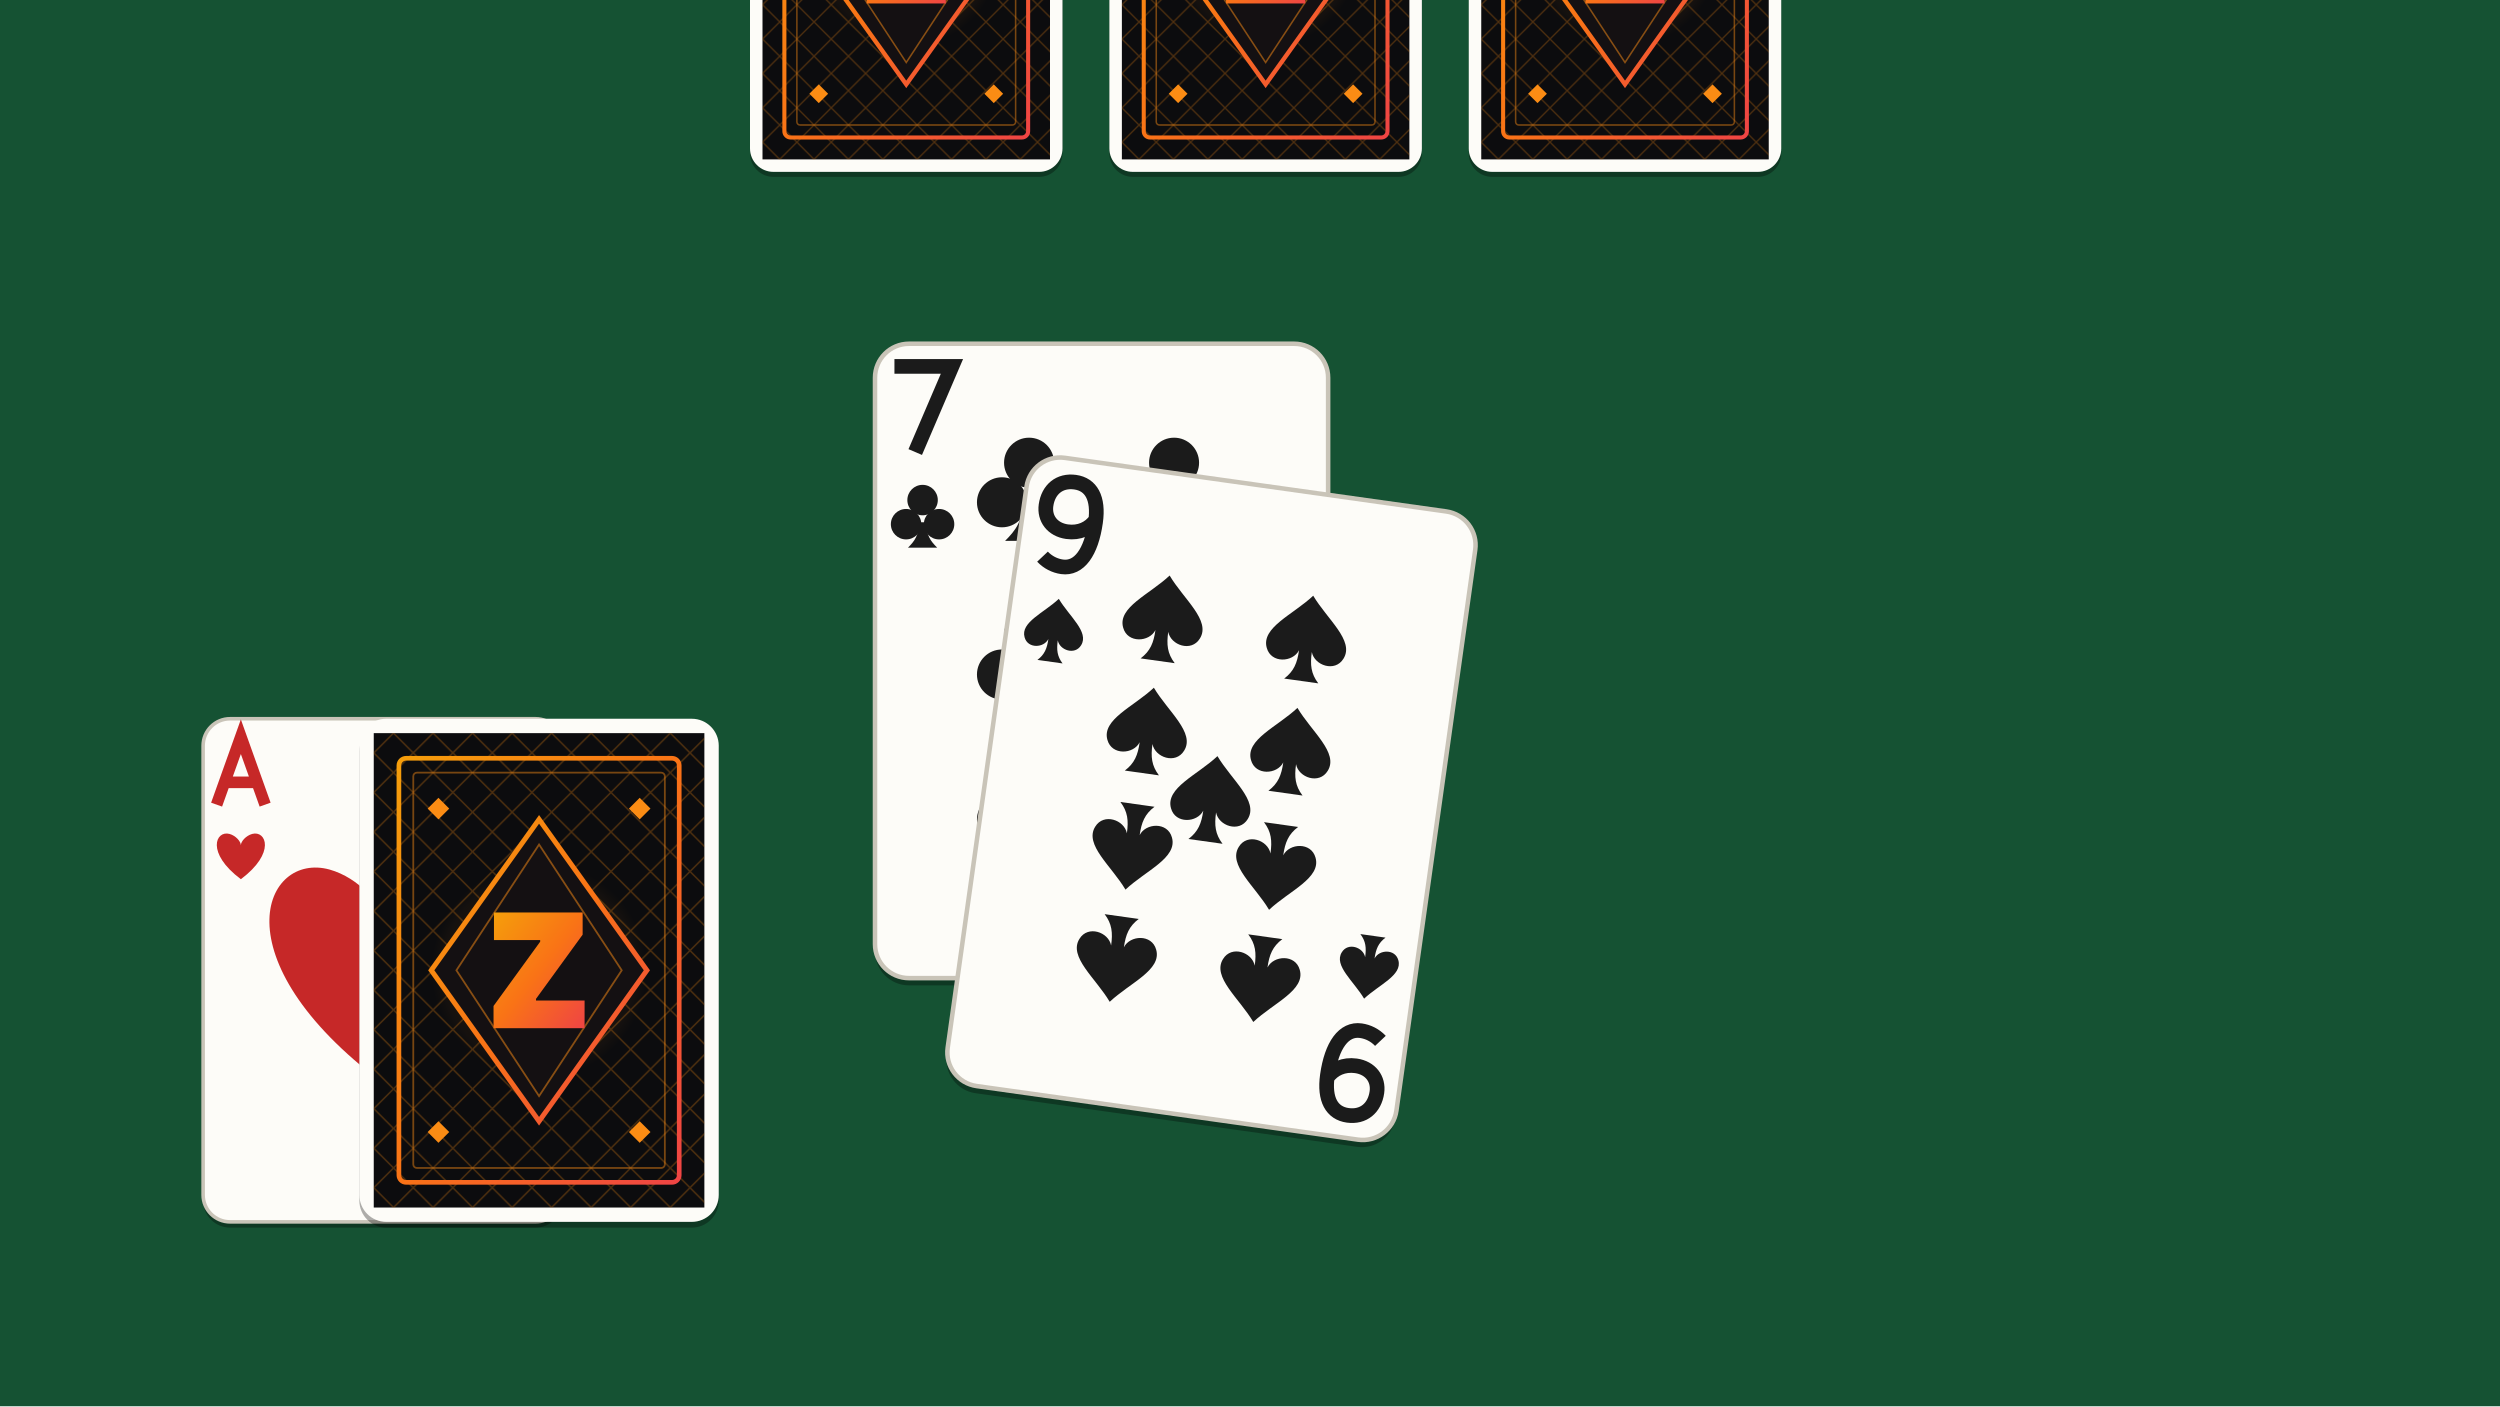
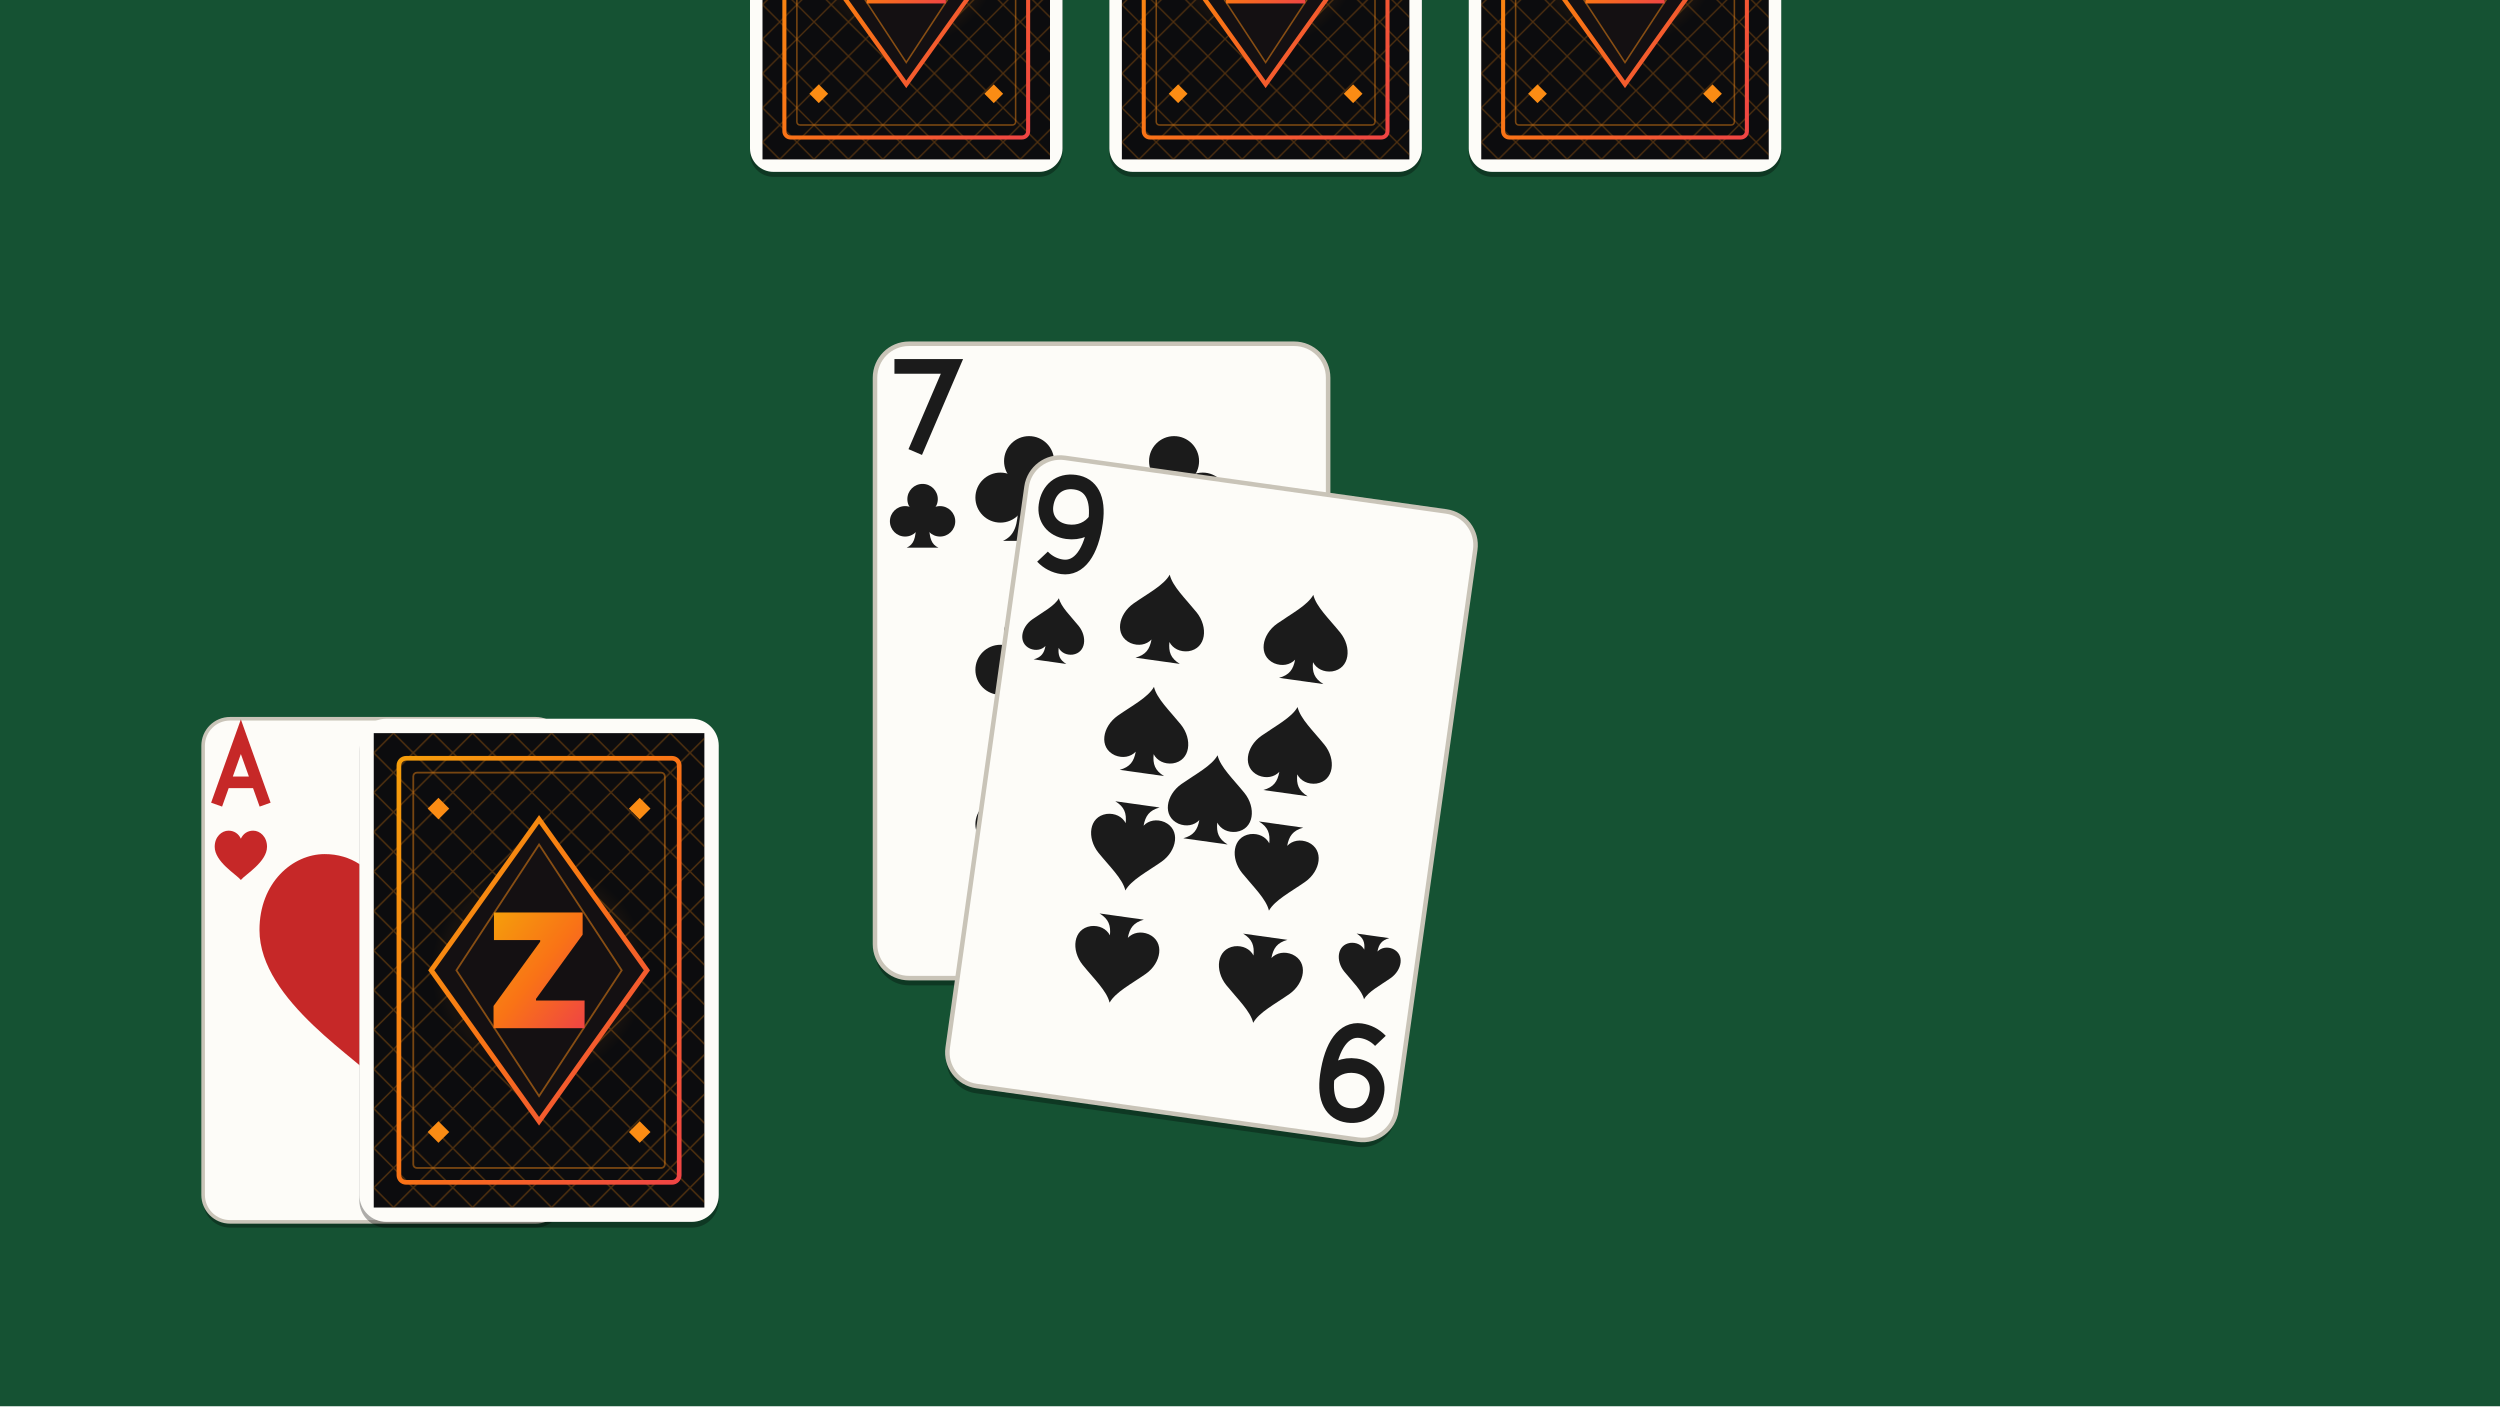
<svg xmlns="http://www.w3.org/2000/svg" width="320" height="180" viewBox="0 0 320 180">
  <defs>
    <clipPath id="zs-card">
      <rect width="100" height="140" rx="7.5" />
    </clipPath>
    <pattern id="zc-p-zimi" width="11" height="11" patternUnits="userSpaceOnUse">
      <path d="M5.5 0 11 5.5 5.5 11 0 5.5z" fill="none" stroke="#fb8c14" stroke-width=".45" opacity=".26" />
    </pattern>
    <linearGradient id="zc-g-mark" x1="0" y1="0" x2="1" y2="1">
      <stop offset="0" stop-color="#f59e0b" />
      <stop offset=".5" stop-color="#f97316" />
      <stop offset="1" stop-color="#ef4444" />
    </linearGradient>
    <radialGradient id="zc-g-glow">
      <stop offset="0" stop-color="#fb8c14" stop-opacity=".34" />
      <stop offset="1" stop-color="#fb8c14" stop-opacity="0" />
    </radialGradient>
    <symbol id="zc-s-0" overflow="visible">
-       <circle cy="-5" r="4.8" />
-       <circle cx="-5.2" cy="2.6" r="4.8" />
-       <circle cx="5.2" cy="2.6" r="4.8" />
-       <path d="M-1.3 2C-1 6-2.6 8-4.6 10h9.2C2.6 8 1 6 1.3 2z" />
+       <circle cy="-5.3" r="4.8" />
+       <circle cx="-5.5" cy="1.7" r="4.8" />
+       <circle cx="5.5" cy="1.7" r="4.8" />
+       <circle cy="0.4" r="3.4" />
+       <path d="M-2.1 3C-2.1 7-2.8 9-5 10H5C2.8 9 2.1 7 2.1 3Z" />
    </symbol>
    <symbol id="zc-s-3" overflow="visible">
-       <path d="M0-10C-4-5-11-1-9 3.5-7.5 7-2.5 6-1.5 3-1.5 6-2 8-4 10h8C2 8 1.5 6 1.5 3 2.5 6 7.5 7 9 3.5 11-1 4-5 0-10z" />
+       <path d="M0-10.2C1-7.6 4.4-5.2 7.4-2.4 10.6 .6 10.8 5.6 6.8 6.8 4.9 7.3 3.1 6.7 2.1 5.3 2.2 7.6 2.9 9 5.2 10H-5.2C-2.9 9-2.2 7.6-2.1 5.3-3.1 6.7-4.9 7.3-6.8 6.8-10.8 5.6-10.6 .6-7.4-2.4-4.4-5.2-1 -7.6 0-10.2Z" />
    </symbol>
    <symbol id="zc-s-2" overflow="visible">
-       <path d="M0 9.5C-14-1-10-10-4.5-8.5-2-7.8 0-5.5 0-4 0-5.5 2-7.8 4.5-8.5 10-10 14-1 0 9.5z" />
+       <path d="M0 9.8C-1.8 7.6-10.4 2.6-10.4-3.4-10.4-7.4-7.6-9.8-4.9-9.8-2.7-9.8-.9-8.6 0-6.6 .9-8.6 2.7-9.8 4.9-9.8 7.6-9.8 10.4-7.4 10.4-3.4 10.4 2.6 1.8 7.6 0 9.8Z" />
    </symbol>
  </defs>
  <rect width="320" height="180" fill="#155233" />
  <g transform="translate(96 -34) scale(0.4)">
    <rect y="1.6" width="100" height="140" rx="7.5" fill="rgba(0,0,0,0.32)" />
    <g clip-path="url(#zs-card)">
      <svg width="100" height="140" viewBox="0 0 100 140" preserveAspectRatio="xMidYMid slice" aria-hidden="true">
        <rect width="100" height="140" fill="#fdfcf8" />
        <svg x="4" y="4" width="92" height="132" viewBox="0 0 92 132" overflow="hidden">
          <rect width="92" height="132" fill="#0c0c0e" />
          <rect width="92" height="132" fill="url(#zc-p-zimi)" />
          <rect x="7" y="7" width="78" height="118" rx="2" fill="none" stroke="url(#zc-g-mark)" stroke-width="1.3" />
          <rect x="11" y="11" width="70" height="110" rx="1" fill="none" stroke="#fb8c14" stroke-width=".5" opacity=".45" />
          <circle cx="46" cy="66" r="30" fill="url(#zc-g-glow)" />
          <path d="M46 24 76 66 46 108 16 66z" fill="#141012" stroke="url(#zc-g-mark)" stroke-width="1.4" />
          <path d="M46 31 69 66 46 101 23 66z" fill="none" stroke="#fb8c14" stroke-width=".5" opacity=".5" />
          <path transform="translate(46 66) scale(2.16456)" d="M-5.852 7.438L5.852 7.438L5.852 3.885L-0.392 3.885L-0.392 3.667L5.602 -4.583L5.602 -7.438L-5.798 -7.438L-5.798 -3.885L0.142 -3.885L0.142 -3.678L-5.852 4.583Z" fill="url(#zc-g-mark)" />
          <g fill="#fb8c14">
            <path d="M18 18l3 3-3 3-3-3zM74 18l3 3-3 3-3-3zM18 108l3 3-3 3-3-3zM74 108l3 3-3 3-3-3z" />
          </g>
        </svg>
      </svg>
    </g>
  </g>
  <g transform="translate(142 -34) scale(0.4)">
    <rect y="1.6" width="100" height="140" rx="7.5" fill="rgba(0,0,0,0.32)" />
    <g clip-path="url(#zs-card)">
      <svg width="100" height="140" viewBox="0 0 100 140" preserveAspectRatio="xMidYMid slice" aria-hidden="true">
        <rect width="100" height="140" fill="#fdfcf8" />
        <svg x="4" y="4" width="92" height="132" viewBox="0 0 92 132" overflow="hidden">
          <rect width="92" height="132" fill="#0c0c0e" />
          <rect width="92" height="132" fill="url(#zc-p-zimi)" />
          <rect x="7" y="7" width="78" height="118" rx="2" fill="none" stroke="url(#zc-g-mark)" stroke-width="1.3" />
          <rect x="11" y="11" width="70" height="110" rx="1" fill="none" stroke="#fb8c14" stroke-width=".5" opacity=".45" />
          <circle cx="46" cy="66" r="30" fill="url(#zc-g-glow)" />
          <path d="M46 24 76 66 46 108 16 66z" fill="#141012" stroke="url(#zc-g-mark)" stroke-width="1.4" />
          <path d="M46 31 69 66 46 101 23 66z" fill="none" stroke="#fb8c14" stroke-width=".5" opacity=".5" />
          <path transform="translate(46 66) scale(2.16456)" d="M-5.852 7.438L5.852 7.438L5.852 3.885L-0.392 3.885L-0.392 3.667L5.602 -4.583L5.602 -7.438L-5.798 -7.438L-5.798 -3.885L0.142 -3.885L0.142 -3.678L-5.852 4.583Z" fill="url(#zc-g-mark)" />
          <g fill="#fb8c14">
            <path d="M18 18l3 3-3 3-3-3zM74 18l3 3-3 3-3-3zM18 108l3 3-3 3-3-3zM74 108l3 3-3 3-3-3z" />
          </g>
        </svg>
      </svg>
    </g>
  </g>
  <g transform="translate(188 -34) scale(0.4)">
    <rect y="1.6" width="100" height="140" rx="7.5" fill="rgba(0,0,0,0.32)" />
    <g clip-path="url(#zs-card)">
      <svg width="100" height="140" viewBox="0 0 100 140" preserveAspectRatio="xMidYMid slice" aria-hidden="true">
        <rect width="100" height="140" fill="#fdfcf8" />
        <svg x="4" y="4" width="92" height="132" viewBox="0 0 92 132" overflow="hidden">
          <rect width="92" height="132" fill="#0c0c0e" />
          <rect width="92" height="132" fill="url(#zc-p-zimi)" />
          <rect x="7" y="7" width="78" height="118" rx="2" fill="none" stroke="url(#zc-g-mark)" stroke-width="1.3" />
          <rect x="11" y="11" width="70" height="110" rx="1" fill="none" stroke="#fb8c14" stroke-width=".5" opacity=".45" />
          <circle cx="46" cy="66" r="30" fill="url(#zc-g-glow)" />
          <path d="M46 24 76 66 46 108 16 66z" fill="#141012" stroke="url(#zc-g-mark)" stroke-width="1.4" />
          <path d="M46 31 69 66 46 101 23 66z" fill="none" stroke="#fb8c14" stroke-width=".5" opacity=".5" />
          <path transform="translate(46 66) scale(2.16456)" d="M-5.852 7.438L5.852 7.438L5.852 3.885L-0.392 3.885L-0.392 3.667L5.602 -4.583L5.602 -7.438L-5.798 -7.438L-5.798 -3.885L0.142 -3.885L0.142 -3.678L-5.852 4.583Z" fill="url(#zc-g-mark)" />
          <g fill="#fb8c14">
            <path d="M18 18l3 3-3 3-3-3zM74 18l3 3-3 3-3-3zM18 108l3 3-3 3-3-3zM74 108l3 3-3 3-3-3z" />
          </g>
        </svg>
      </svg>
    </g>
  </g>
  <g transform="translate(112 44) scale(0.58)" style="color:#1b1b1b">
    <rect y="1.6" width="100" height="140" rx="7.5" fill="rgba(0,0,0,0.32)" />
    <rect width="100" height="140" rx="7.5" fill="#fdfcf8" stroke="#c9c4b8" />
    <svg width="100" height="140" viewBox="0 0 100 140" fill="currentColor" aria-hidden="true">
      <g class="zc-idx-std">
        <path transform="translate(3.75 5) scale(1.35)" d="M.4 0H9.8L3.8 14" fill="none" stroke="currentColor" stroke-width="2.4" stroke-linejoin="miter" stroke-miterlimit="6" />
        <g transform="translate(10.5 38) scale(0.7)">
          <use href="#zc-s-0" />
        </g>
      </g>
      <g class="zc-idx-std" transform="rotate(180 50 70)">
        <path transform="translate(3.75 5) scale(1.35)" d="M.4 0H9.8L3.8 14" fill="none" stroke="currentColor" stroke-width="2.4" stroke-linejoin="miter" stroke-miterlimit="6" />
        <g transform="translate(10.5 38) scale(0.7)">
          <use href="#zc-s-0" />
        </g>
      </g>
      <g class="zc-idx-row" display="none">
        <path transform="translate(4 5) scale(2.1)" d="M.4 0H9.8L3.8 14" fill="none" stroke="currentColor" stroke-width="2.4" stroke-linejoin="miter" stroke-miterlimit="6" />
        <g transform="translate(60 21) scale(1.25)">
          <use href="#zc-s-0" />
        </g>
      </g>
      <g class="zc-big">
        <g transform="translate(34 32) scale(1.15)">
          <use href="#zc-s-0" />
        </g>
        <g transform="translate(66 32) scale(1.15)">
          <use href="#zc-s-0" />
        </g>
        <g transform="translate(34 70) scale(1.15)">
          <use href="#zc-s-0" />
        </g>
        <g transform="translate(66 70) scale(1.15)">
          <use href="#zc-s-0" />
        </g>
        <g transform="translate(34 108) rotate(180) scale(1.15)">
          <use href="#zc-s-0" />
        </g>
        <g transform="translate(66 108) rotate(180) scale(1.15)">
          <use href="#zc-s-0" />
        </g>
        <g transform="translate(50 51) scale(1.15)">
          <use href="#zc-s-0" />
        </g>
      </g>
      <g class="zc-small" display="none">
        <g transform="translate(50 92) scale(3.1)">
          <use href="#zc-s-0" />
        </g>
      </g>
    </svg>
  </g>
  <g transform="translate(132 58) rotate(8) scale(0.58)" style="color:#1b1b1b">
    <rect y="1.6" width="100" height="140" rx="7.5" fill="rgba(0,0,0,0.32)" />
    <rect width="100" height="140" rx="7.5" fill="#fdfcf8" stroke="#c9c4b8" />
    <svg width="100" height="140" viewBox="0 0 100 140" fill="currentColor" aria-hidden="true">
      <g class="zc-idx-std">
        <path transform="translate(3.75 5) rotate(180 6.75 9.45) scale(1.35)" d="M8.6 1.2C7.6.4 6.4 0 5.2 0 2.4 0 .8 3 .8 8 .8 12 2.4 14 5 14 7.6 14 9.2 12.2 9.2 9.6 9.2 7.4 7.6 5.8 5.2 5.8 3.2 5.8 1.6 6.8.8 8.4" fill="none" stroke="currentColor" stroke-width="2.4" stroke-linejoin="miter" stroke-miterlimit="6" />
        <g transform="translate(10.5 38) scale(0.7)">
          <use href="#zc-s-3" />
        </g>
      </g>
      <g class="zc-idx-std" transform="rotate(180 50 70)">
        <path transform="translate(3.75 5) rotate(180 6.75 9.45) scale(1.35)" d="M8.6 1.2C7.6.4 6.4 0 5.2 0 2.4 0 .8 3 .8 8 .8 12 2.4 14 5 14 7.6 14 9.2 12.2 9.2 9.6 9.2 7.4 7.6 5.8 5.2 5.8 3.2 5.8 1.6 6.8.8 8.4" fill="none" stroke="currentColor" stroke-width="2.4" stroke-linejoin="miter" stroke-miterlimit="6" />
        <g transform="translate(10.5 38) scale(0.7)">
          <use href="#zc-s-3" />
        </g>
      </g>
      <g class="zc-idx-row" display="none">
        <path transform="translate(4 5) rotate(180 10.5 14.7) scale(2.1)" d="M8.6 1.2C7.6.4 6.4 0 5.2 0 2.4 0 .8 3 .8 8 .8 12 2.4 14 5 14 7.6 14 9.2 12.2 9.2 9.6 9.2 7.4 7.6 5.8 5.2 5.8 3.2 5.8 1.6 6.8.8 8.4" fill="none" stroke="currentColor" stroke-width="2.4" stroke-linejoin="miter" stroke-miterlimit="6" />
        <g transform="translate(60 21) scale(1.25)">
          <use href="#zc-s-3" />
        </g>
      </g>
      <g class="zc-big">
        <g transform="translate(34 32) scale(0.95)">
          <use href="#zc-s-3" />
        </g>
        <g transform="translate(66 32) scale(0.95)">
          <use href="#zc-s-3" />
        </g>
        <g transform="translate(34 57) scale(0.95)">
          <use href="#zc-s-3" />
        </g>
        <g transform="translate(66 57) scale(0.95)">
          <use href="#zc-s-3" />
        </g>
        <g transform="translate(34 83) rotate(180) scale(0.95)">
          <use href="#zc-s-3" />
        </g>
        <g transform="translate(66 83) rotate(180) scale(0.95)">
          <use href="#zc-s-3" />
        </g>
        <g transform="translate(34 108) rotate(180) scale(0.95)">
          <use href="#zc-s-3" />
        </g>
        <g transform="translate(66 108) rotate(180) scale(0.95)">
          <use href="#zc-s-3" />
        </g>
        <g transform="translate(50 70) scale(0.95)">
          <use href="#zc-s-3" />
        </g>
      </g>
      <g class="zc-small" display="none">
        <g transform="translate(50 92) scale(3.1)">
          <use href="#zc-s-3" />
        </g>
      </g>
    </svg>
  </g>
  <g transform="translate(26 92) scale(0.46)" style="color:#c62828">
    <rect y="1.6" width="100" height="140" rx="7.5" fill="rgba(0,0,0,0.32)" />
    <rect width="100" height="140" rx="7.5" fill="#fdfcf8" stroke="#c9c4b8" />
    <svg width="100" height="140" viewBox="0 0 100 140" fill="currentColor" aria-hidden="true">
      <g class="zc-idx-std">
        <path transform="translate(3.75 5) scale(1.35)" d="M0 14 5 0 10 14M2.2 9.4H7.8" fill="none" stroke="currentColor" stroke-width="2.4" stroke-linejoin="miter" stroke-miterlimit="6" />
        <g transform="translate(10.5 38) scale(0.7)">
          <use href="#zc-s-2" />
        </g>
      </g>
      <g class="zc-idx-std" transform="rotate(180 50 70)">
        <path transform="translate(3.75 5) scale(1.35)" d="M0 14 5 0 10 14M2.2 9.4H7.8" fill="none" stroke="currentColor" stroke-width="2.4" stroke-linejoin="miter" stroke-miterlimit="6" />
        <g transform="translate(10.5 38) scale(0.7)">
          <use href="#zc-s-2" />
        </g>
      </g>
      <g class="zc-idx-row" display="none">
        <path transform="translate(4 5) scale(2.1)" d="M0 14 5 0 10 14M2.2 9.4H7.8" fill="none" stroke="currentColor" stroke-width="2.4" stroke-linejoin="miter" stroke-miterlimit="6" />
        <g transform="translate(60 21) scale(1.25)">
          <use href="#zc-s-2" />
        </g>
      </g>
      <g class="zc-big">
        <g transform="translate(50 70) scale(3.3)">
          <use href="#zc-s-2" />
        </g>
      </g>
      <g class="zc-small" display="none">
        <g transform="translate(50 92) scale(3.1)">
          <use href="#zc-s-2" />
        </g>
      </g>
    </svg>
  </g>
  <g transform="translate(46 92) scale(0.46)">
    <rect y="1.6" width="100" height="140" rx="7.5" fill="rgba(0,0,0,0.32)" />
    <g clip-path="url(#zs-card)">
      <svg width="100" height="140" viewBox="0 0 100 140" preserveAspectRatio="xMidYMid slice" aria-hidden="true">
        <rect width="100" height="140" fill="#fdfcf8" />
        <svg x="4" y="4" width="92" height="132" viewBox="0 0 92 132" overflow="hidden">
          <rect width="92" height="132" fill="#0c0c0e" />
          <rect width="92" height="132" fill="url(#zc-p-zimi)" />
          <rect x="7" y="7" width="78" height="118" rx="2" fill="none" stroke="url(#zc-g-mark)" stroke-width="1.3" />
          <rect x="11" y="11" width="70" height="110" rx="1" fill="none" stroke="#fb8c14" stroke-width=".5" opacity=".45" />
          <circle cx="46" cy="66" r="30" fill="url(#zc-g-glow)" />
          <path d="M46 24 76 66 46 108 16 66z" fill="#141012" stroke="url(#zc-g-mark)" stroke-width="1.4" />
          <path d="M46 31 69 66 46 101 23 66z" fill="none" stroke="#fb8c14" stroke-width=".5" opacity=".5" />
          <path transform="translate(46 66) scale(2.16456)" d="M-5.852 7.438L5.852 7.438L5.852 3.885L-0.392 3.885L-0.392 3.667L5.602 -4.583L5.602 -7.438L-5.798 -7.438L-5.798 -3.885L0.142 -3.885L0.142 -3.678L-5.852 4.583Z" fill="url(#zc-g-mark)" />
          <g fill="#fb8c14">
            <path d="M18 18l3 3-3 3-3-3zM74 18l3 3-3 3-3-3zM18 108l3 3-3 3-3-3zM74 108l3 3-3 3-3-3z" />
          </g>
        </svg>
      </svg>
    </g>
  </g>
</svg>
